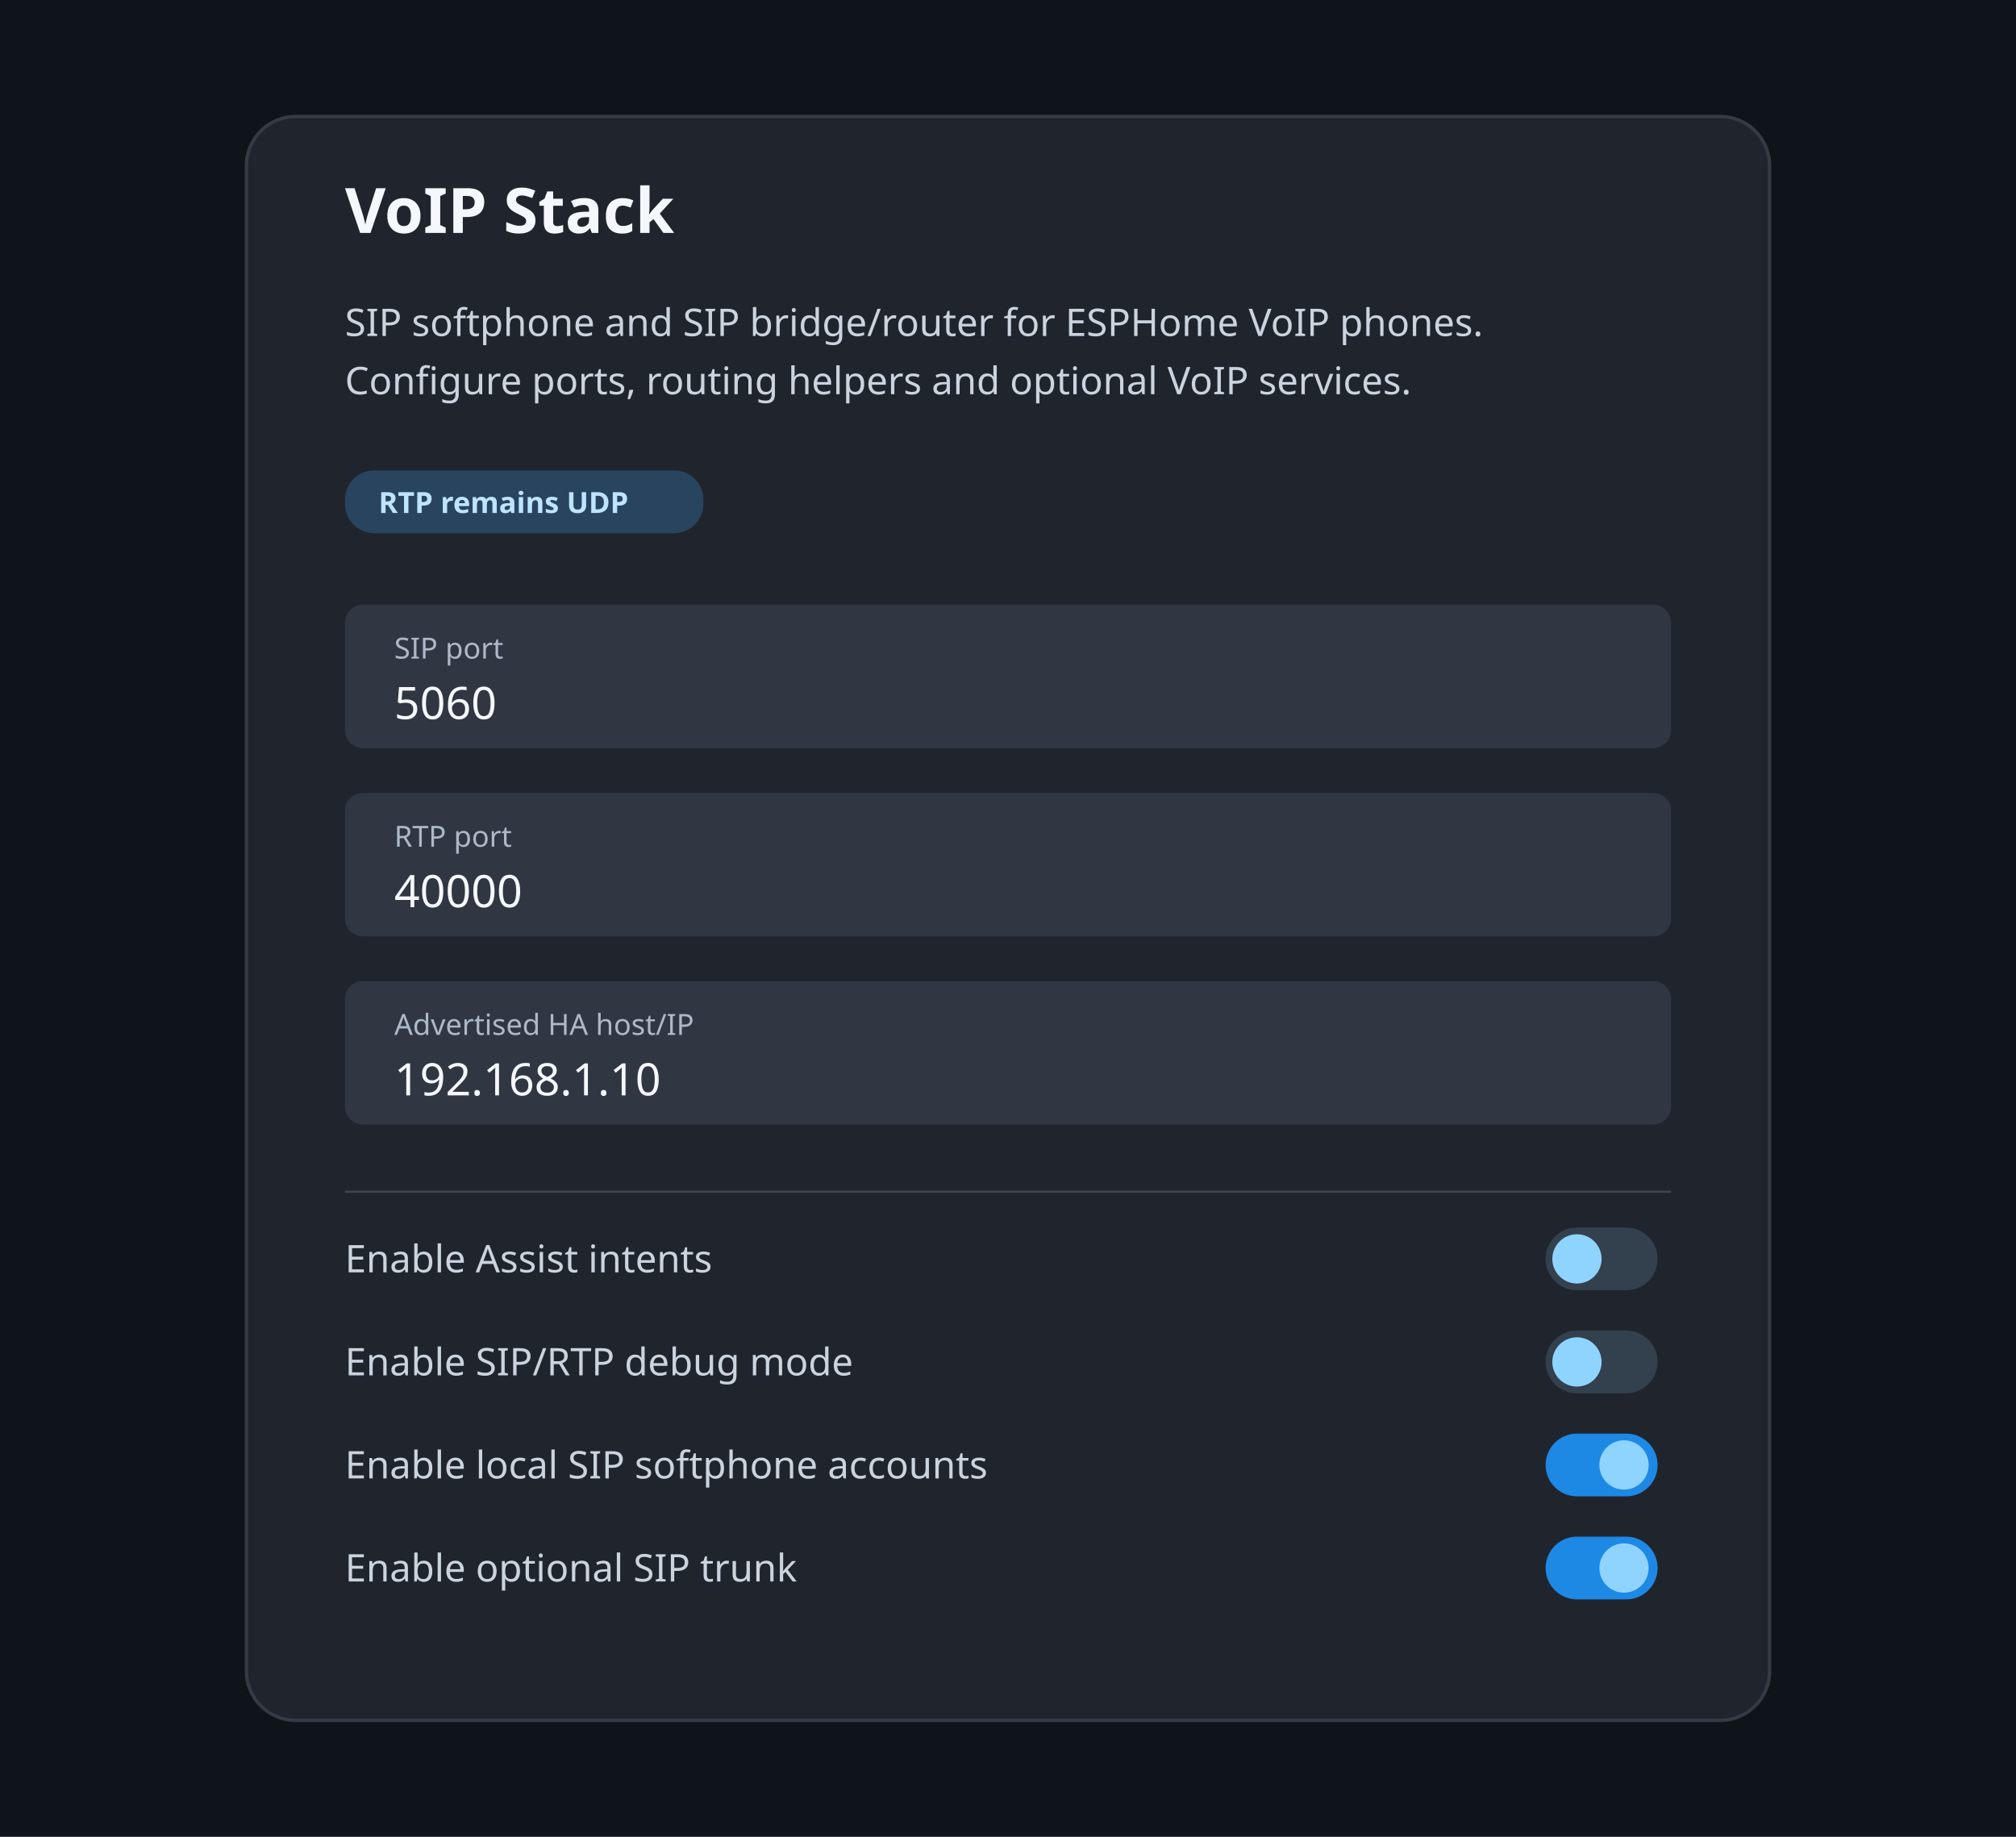
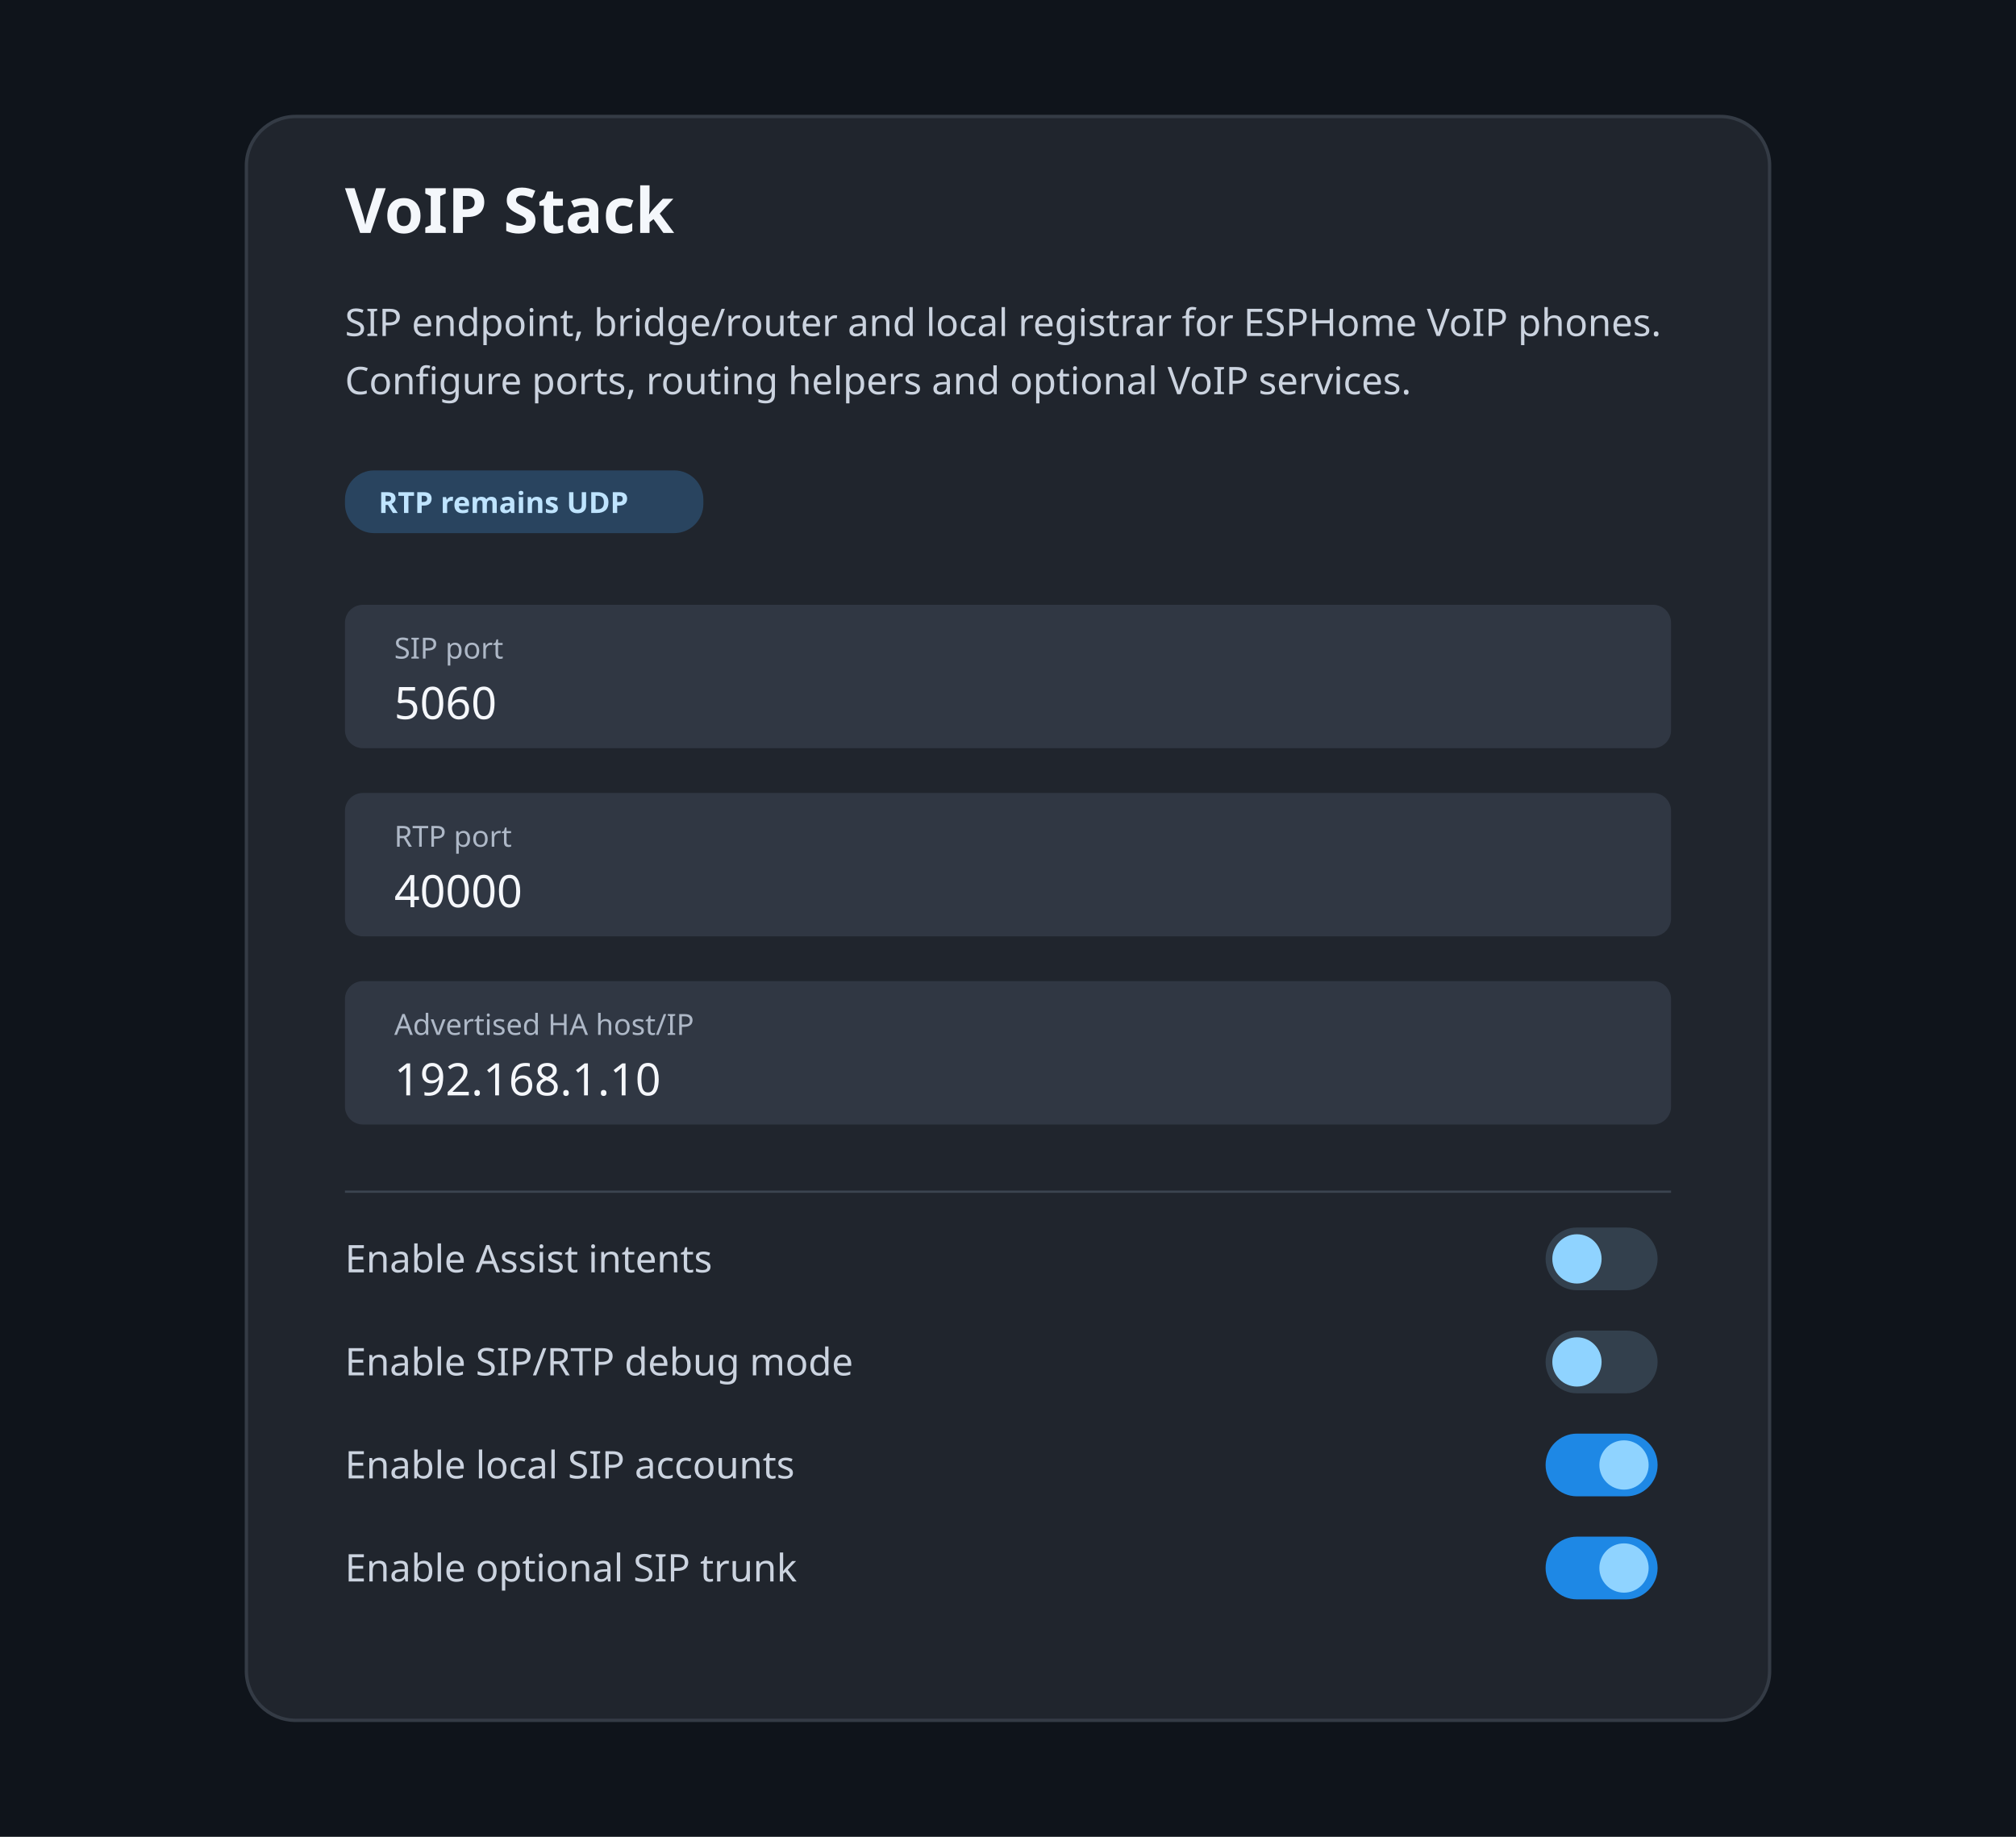
<svg xmlns="http://www.w3.org/2000/svg" width="900" height="820" viewBox="0 0 900 820">
  <defs>
    <style>
      .bg { fill: #0f141b; }
      .panel { fill: #20252d; stroke: #343b45; stroke-width: 1.5; rx: 22; }
      .title { font: 700 28px sans-serif; fill: #f4f7fb; }
      .body { font: 400 17px sans-serif; fill: #cbd3df; }
      .hint { font: 400 14px sans-serif; fill: #96a2b3; }
      .field { fill: #303743; rx: 8; }
      .label { font: 500 13px sans-serif; fill: #aeb8c7; }
      .value { font: 500 20px sans-serif; fill: #f5f7fb; }
      .switch-track { fill: #33404d; rx: 14; }
      .switch-on { fill: #1e88e5; rx: 14; }
      .switch-knob { fill: #8fd3ff; }
      .line { stroke: #3b4450; stroke-width: 1; }
      .pill { fill: #29445f; rx: 13; }
      .pill-text { font: 600 13px sans-serif; fill: #bfe4ff; }
    </style>
  </defs>
  <rect class="bg" width="900" height="820" />
  <rect class="panel" x="110" y="52" width="680" height="716" rx="22" />
  <text class="title" x="154" y="104">VoIP Stack</text>
-   <text class="body" x="154" y="150">SIP softphone and SIP bridge/router for ESPHome VoIP phones.</text>
+   <text class="body" x="154" y="150">SIP endpoint, bridge/router and local registrar for ESPHome VoIP phones.</text>
  <text class="body" x="154" y="176">Configure ports, routing helpers and optional VoIP services.</text>
  <rect class="pill" x="154" y="210" width="160" height="28" />
  <text class="pill-text" x="169" y="229">RTP remains UDP</text>
  <rect class="field" x="154" y="270" width="592" height="64" />
  <text class="label" x="176" y="294">SIP port</text>
  <text class="value" x="176" y="321">5060</text>
  <rect class="field" x="154" y="354" width="592" height="64" />
  <text class="label" x="176" y="378">RTP port</text>
  <text class="value" x="176" y="405">40000</text>
  <rect class="field" x="154" y="438" width="592" height="64" />
  <text class="label" x="176" y="462">Advertised HA host/IP</text>
  <text class="value" x="176" y="489">192.168.1.10</text>
  <line class="line" x1="154" y1="532" x2="746" y2="532" />
  <text class="body" x="154" y="568">Enable Assist intents</text>
  <rect class="switch-track" x="690" y="548" width="50" height="28" />
  <circle class="switch-knob" cx="704" cy="562" r="11" />
  <text class="body" x="154" y="614">Enable SIP/RTP debug mode</text>
  <rect class="switch-track" x="690" y="594" width="50" height="28" />
  <circle class="switch-knob" cx="704" cy="608" r="11" />
-   <text class="body" x="154" y="660">Enable local SIP softphone accounts</text>
+   <text class="body" x="154" y="660">Enable local SIP accounts</text>
  <rect class="switch-on" x="690" y="640" width="50" height="28" />
  <circle class="switch-knob" cx="725" cy="654" r="11" />
  <text class="body" x="154" y="706">Enable optional SIP trunk</text>
  <rect class="switch-on" x="690" y="686" width="50" height="28" />
  <circle class="switch-knob" cx="725" cy="700" r="11" />
</svg>
